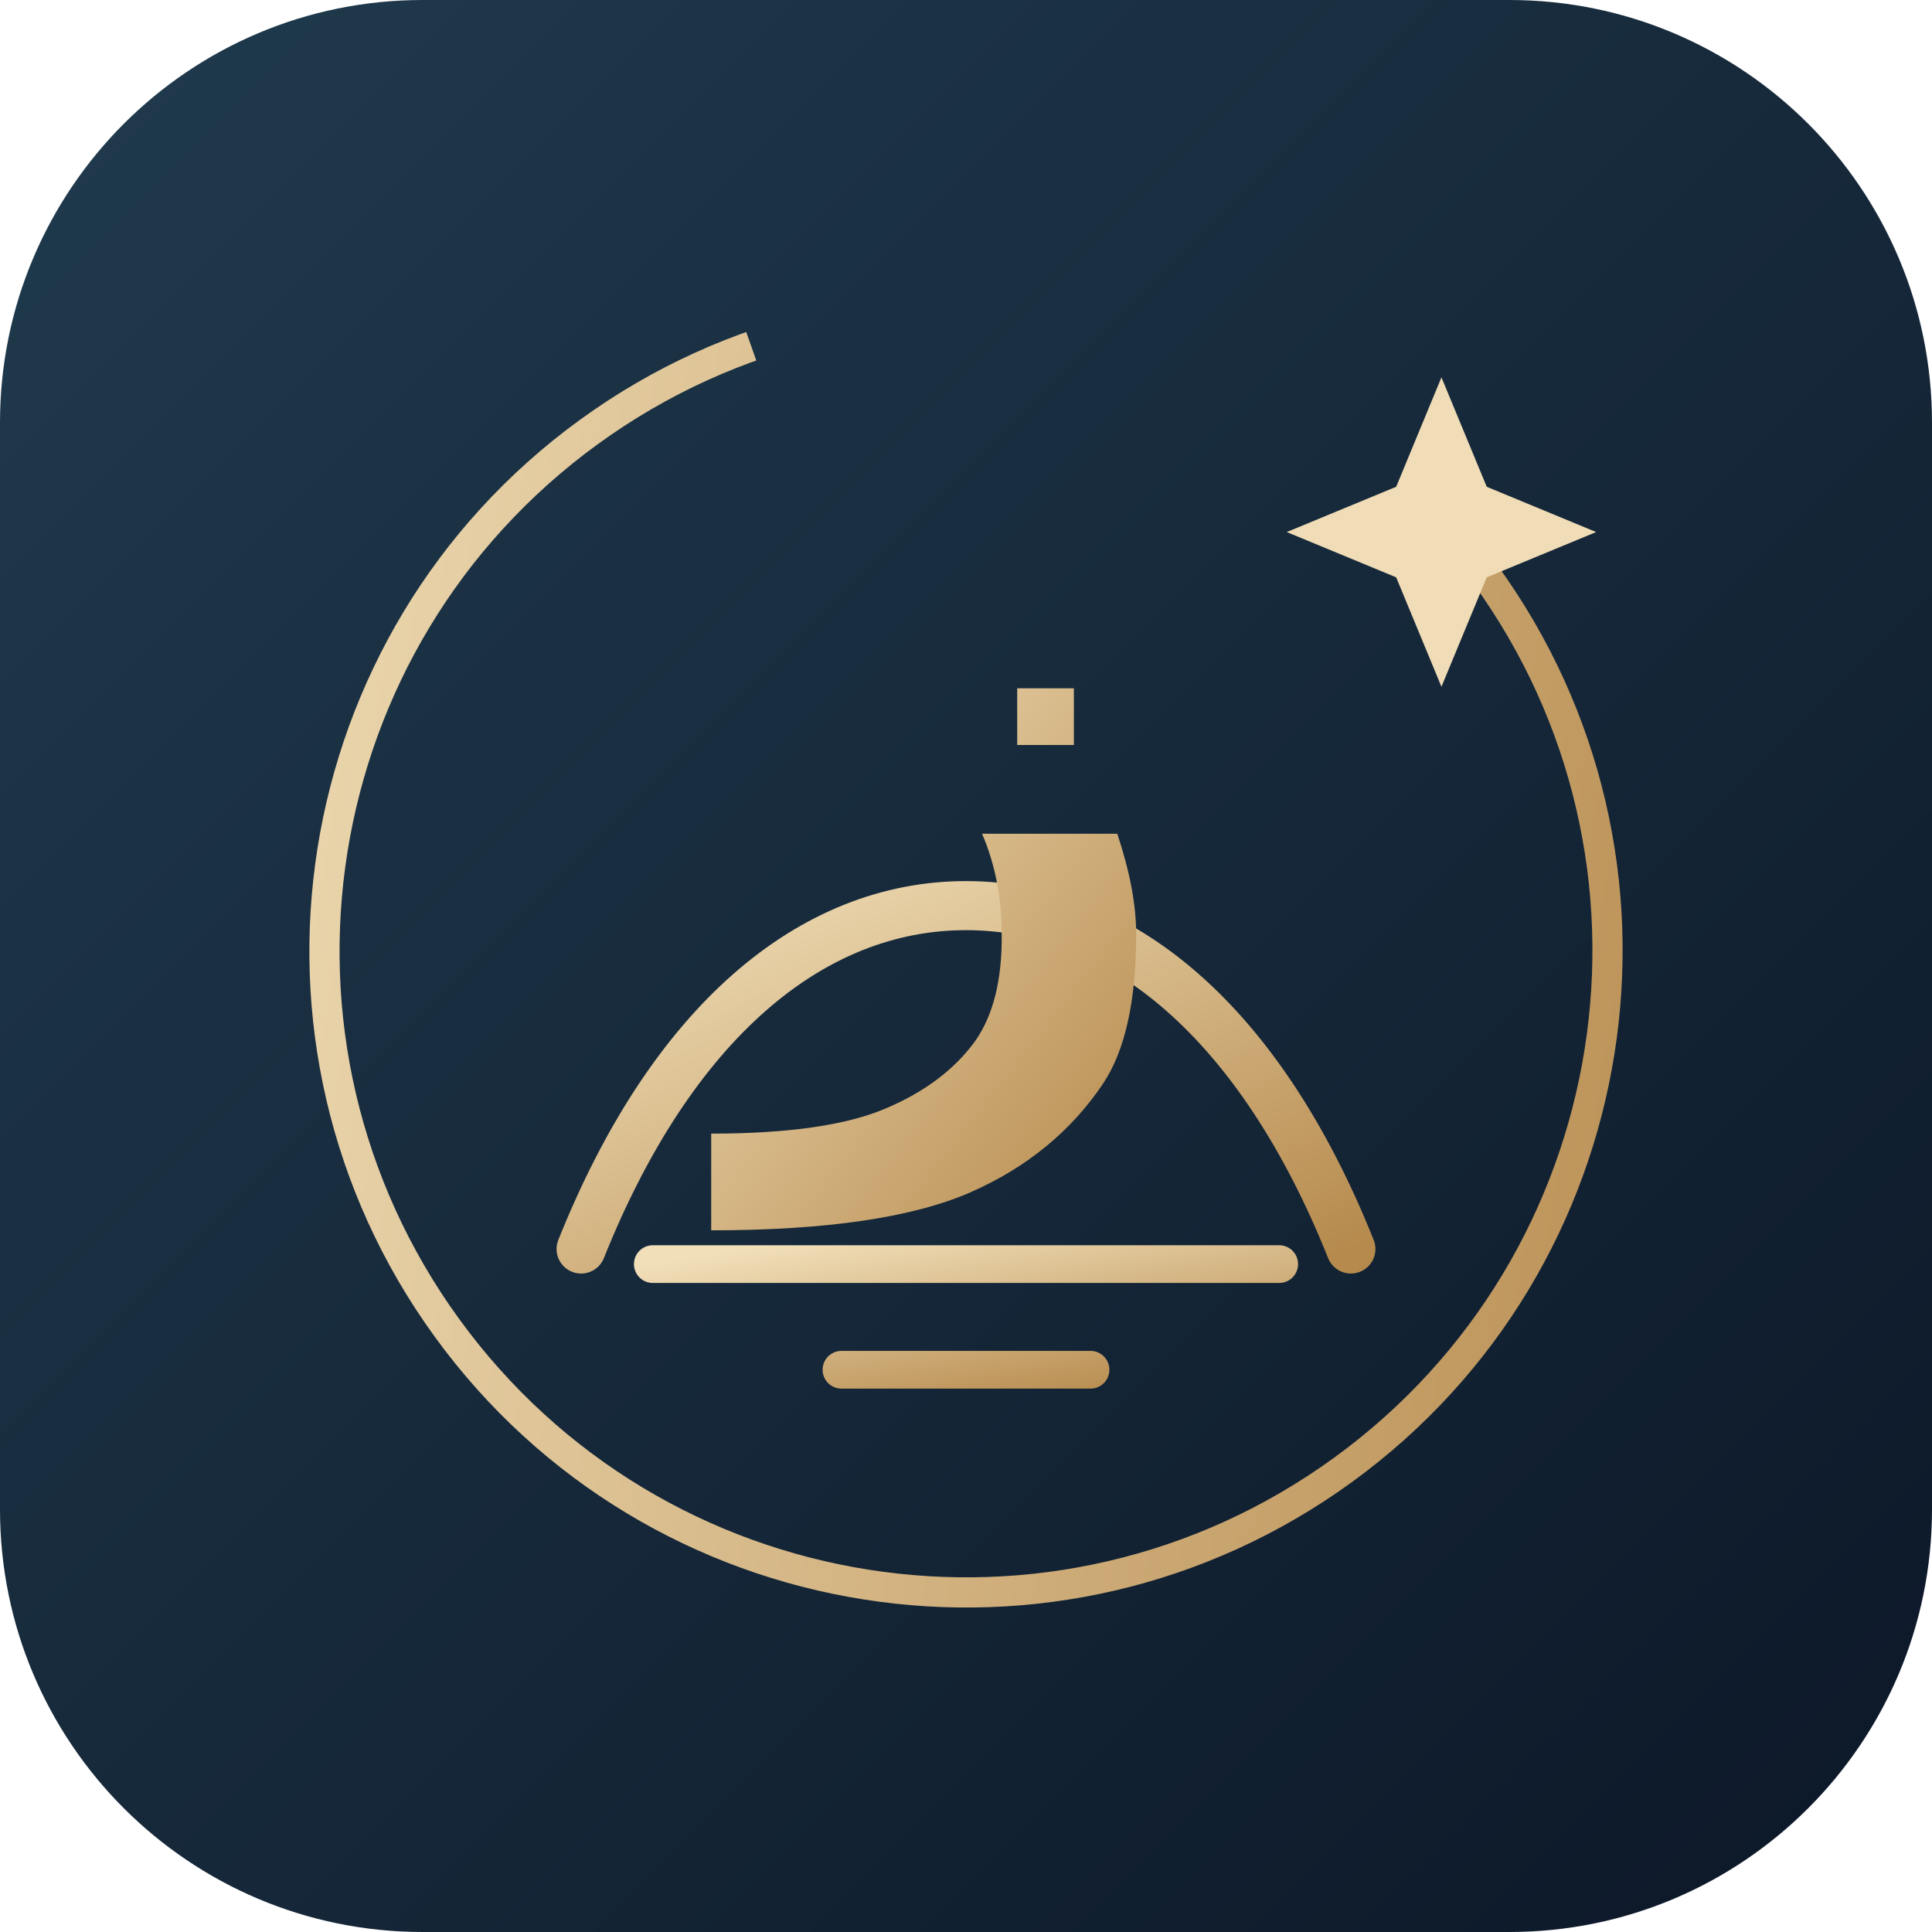
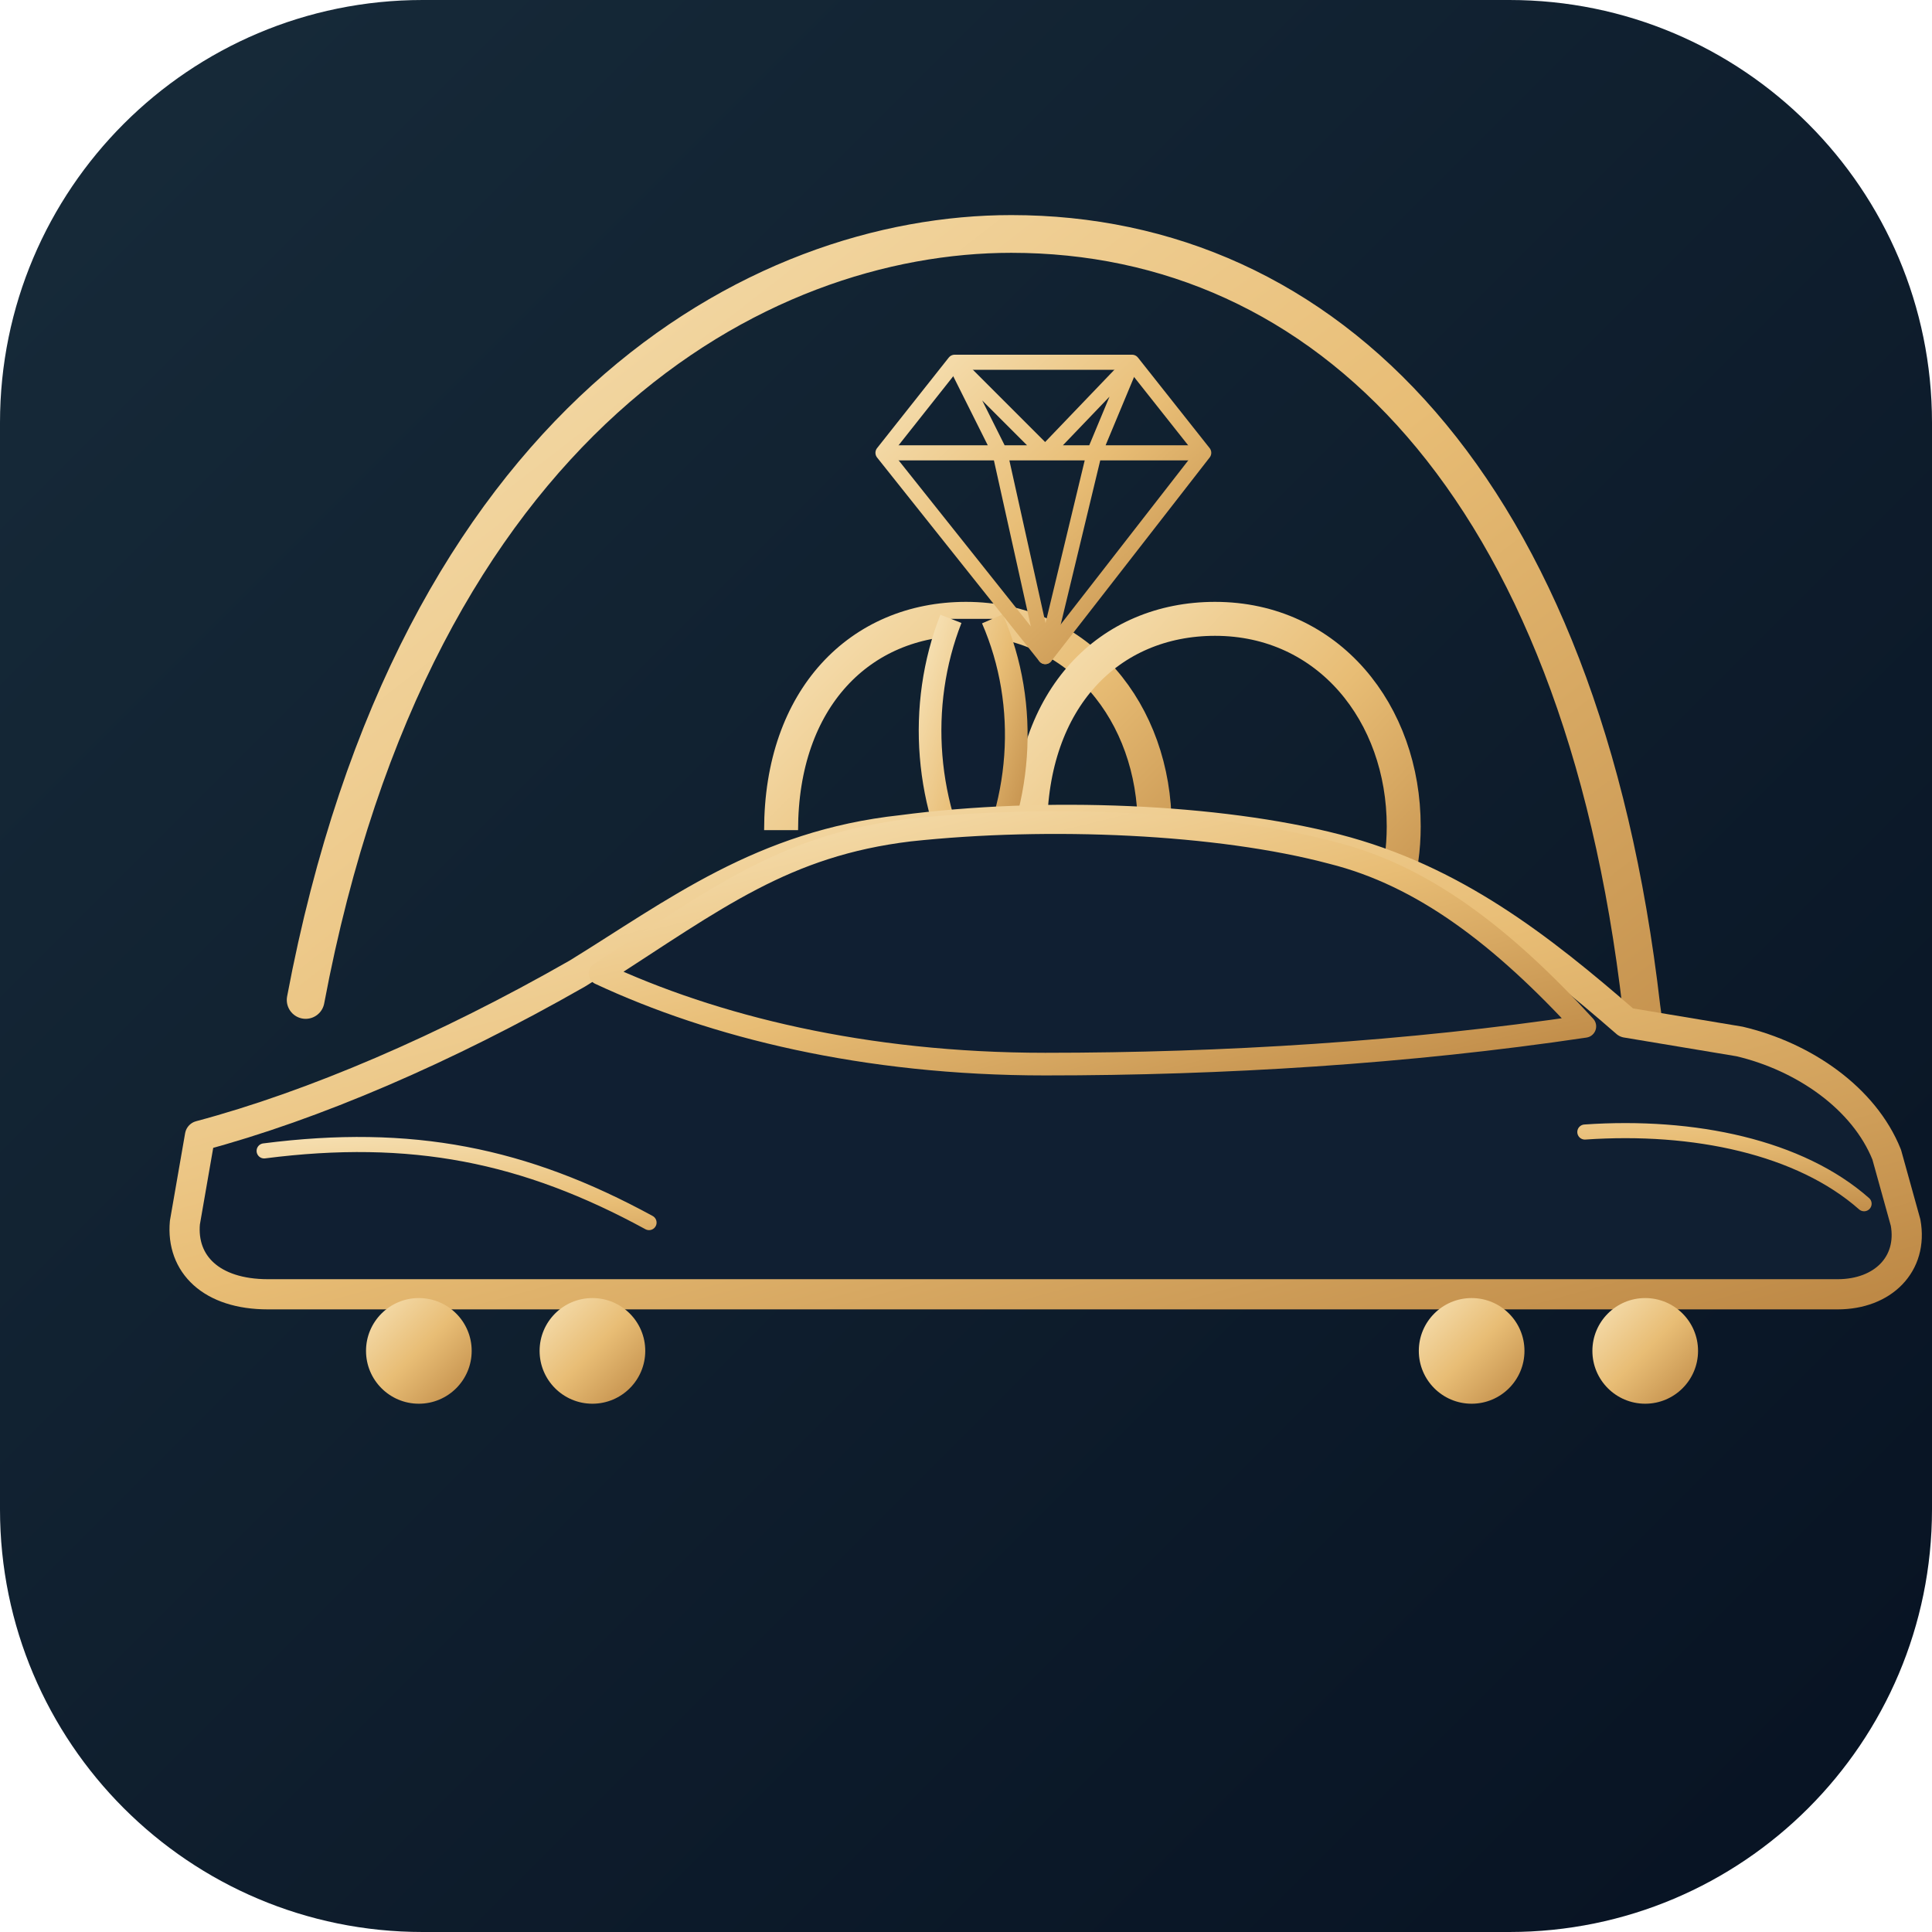
- <svg xmlns="http://www.w3.org/2000/svg" viewBox="0 0 512 512" role="img" aria-label="ZAFFA">
+ <svg xmlns="http://www.w3.org/2000/svg" viewBox="0 0 512 512" role="img" aria-labelledby="title">
  <defs>
    <linearGradient id="bg" x1="0" y1="0" x2="1" y2="1">
-       <stop offset="0" stop-color="#203b4e" />
-       <stop offset="1" stop-color="#0c1727" />
+       <stop stop-color="#172b3a" />
+       <stop offset="1" stop-color="#071222" />
    </linearGradient>
    <linearGradient id="g" x1="0" y1="0" x2="1" y2="1">
-       <stop offset="0" stop-color="#f1dfb9" />
-       <stop offset="1" stop-color="#b68a4d" />
+       <stop stop-color="#f7e2b6" />
+       <stop offset=".5" stop-color="#e8bd75" />
+       <stop offset="1" stop-color="#bd8845" />
    </linearGradient>
  </defs>
  <rect width="512" height="512" rx="112" fill="url(#bg)" />
-   <circle cx="256" cy="252" r="170" fill="none" stroke="url(#g)" stroke-width="8" stroke-dasharray="850 210" transform="rotate(-36 256 252)" />
-   <path d="M154 331c24-60 61-91 102-91s78 31 102 91" fill="none" stroke="url(#g)" stroke-width="13" stroke-linecap="round" />
-   <path d="M173 335h166m-116 28h66" stroke="url(#g)" stroke-width="10" stroke-linecap="round" />
-   <text x="256" y="276" text-anchor="middle" font-family="Cairo,Tahoma,Arial,sans-serif" font-size="205" font-weight="800" fill="url(#g)">ز</text>
-   <path d="M382 100l12 29 29 12-29 12-12 29-12-29-29-12 29-12z" fill="#f0dcb6" />
+   <path d="M81 265 C110 111 201 62 268 62 C351 62 419 128 435 267 C439 294 438 315 433 337" fill="none" stroke="url(#g)" stroke-width="10" stroke-linecap="round" />
+   <g fill="none" stroke="url(#g)" stroke-width="9">
+     <path d="M207 220 C207 185 228 164 256 164 C286 164 306 189 306 219 C306 238 298 253 286 263" />
+     <path d="M273 220 C273 185 294 164 322 164 C352 164 372 189 372 219 C372 243 359 261 339 269" />
+   </g>
+   <path d="M252 164 C243 187 245 214 258 236 C271 214 273 187 263 164" fill="#101f32" stroke="url(#g)" stroke-width="6" />
+   <g stroke="url(#g)" stroke-width="4" stroke-linejoin="round" fill="none">
+     <path d="M234 120 L253 96 L300 96 L319 120 L277 174 Z" />
+     <path d="M234 120 H319 M253 96 L265 120 L277 174 L290 120 L300 96 M253 96 L277 120 L300 96" />
+   </g>
+   <path d="M53 301 C83 293 118 278 153 258 C179 242 202 224 239 220 C277 215 323 217 354 225 C385 233 408 251 431 271 L461 276 C478 280 494 291 500 306 L505 324 C507 335 499 343 487 343 H71 C56 343 48 335 49 324 Z" fill="#101f32" stroke="url(#g)" stroke-width="8" stroke-linejoin="round" />
+   <path d="M159 258 C190 238 208 224 241 220 C278 216 323 218 353 226 C377 232 398 248 420 272 C373 279 324 282 277 282 C229 282 189 272 159 258 Z" fill="#101f32" stroke="url(#g)" stroke-width="6" stroke-linejoin="round" />
+   <path d="M70 305 C109 300 139 306 172 324 M420 300 C449 298 477 304 494 319" fill="none" stroke="url(#g)" stroke-width="4" stroke-linecap="round" />
+   <g fill="url(#g)">
+     <circle cx="111" cy="358" r="14" />
+     <circle cx="157" cy="358" r="14" />
+     <circle cx="390" cy="358" r="14" />
+     <circle cx="436" cy="358" r="14" />
+   </g>
</svg>
